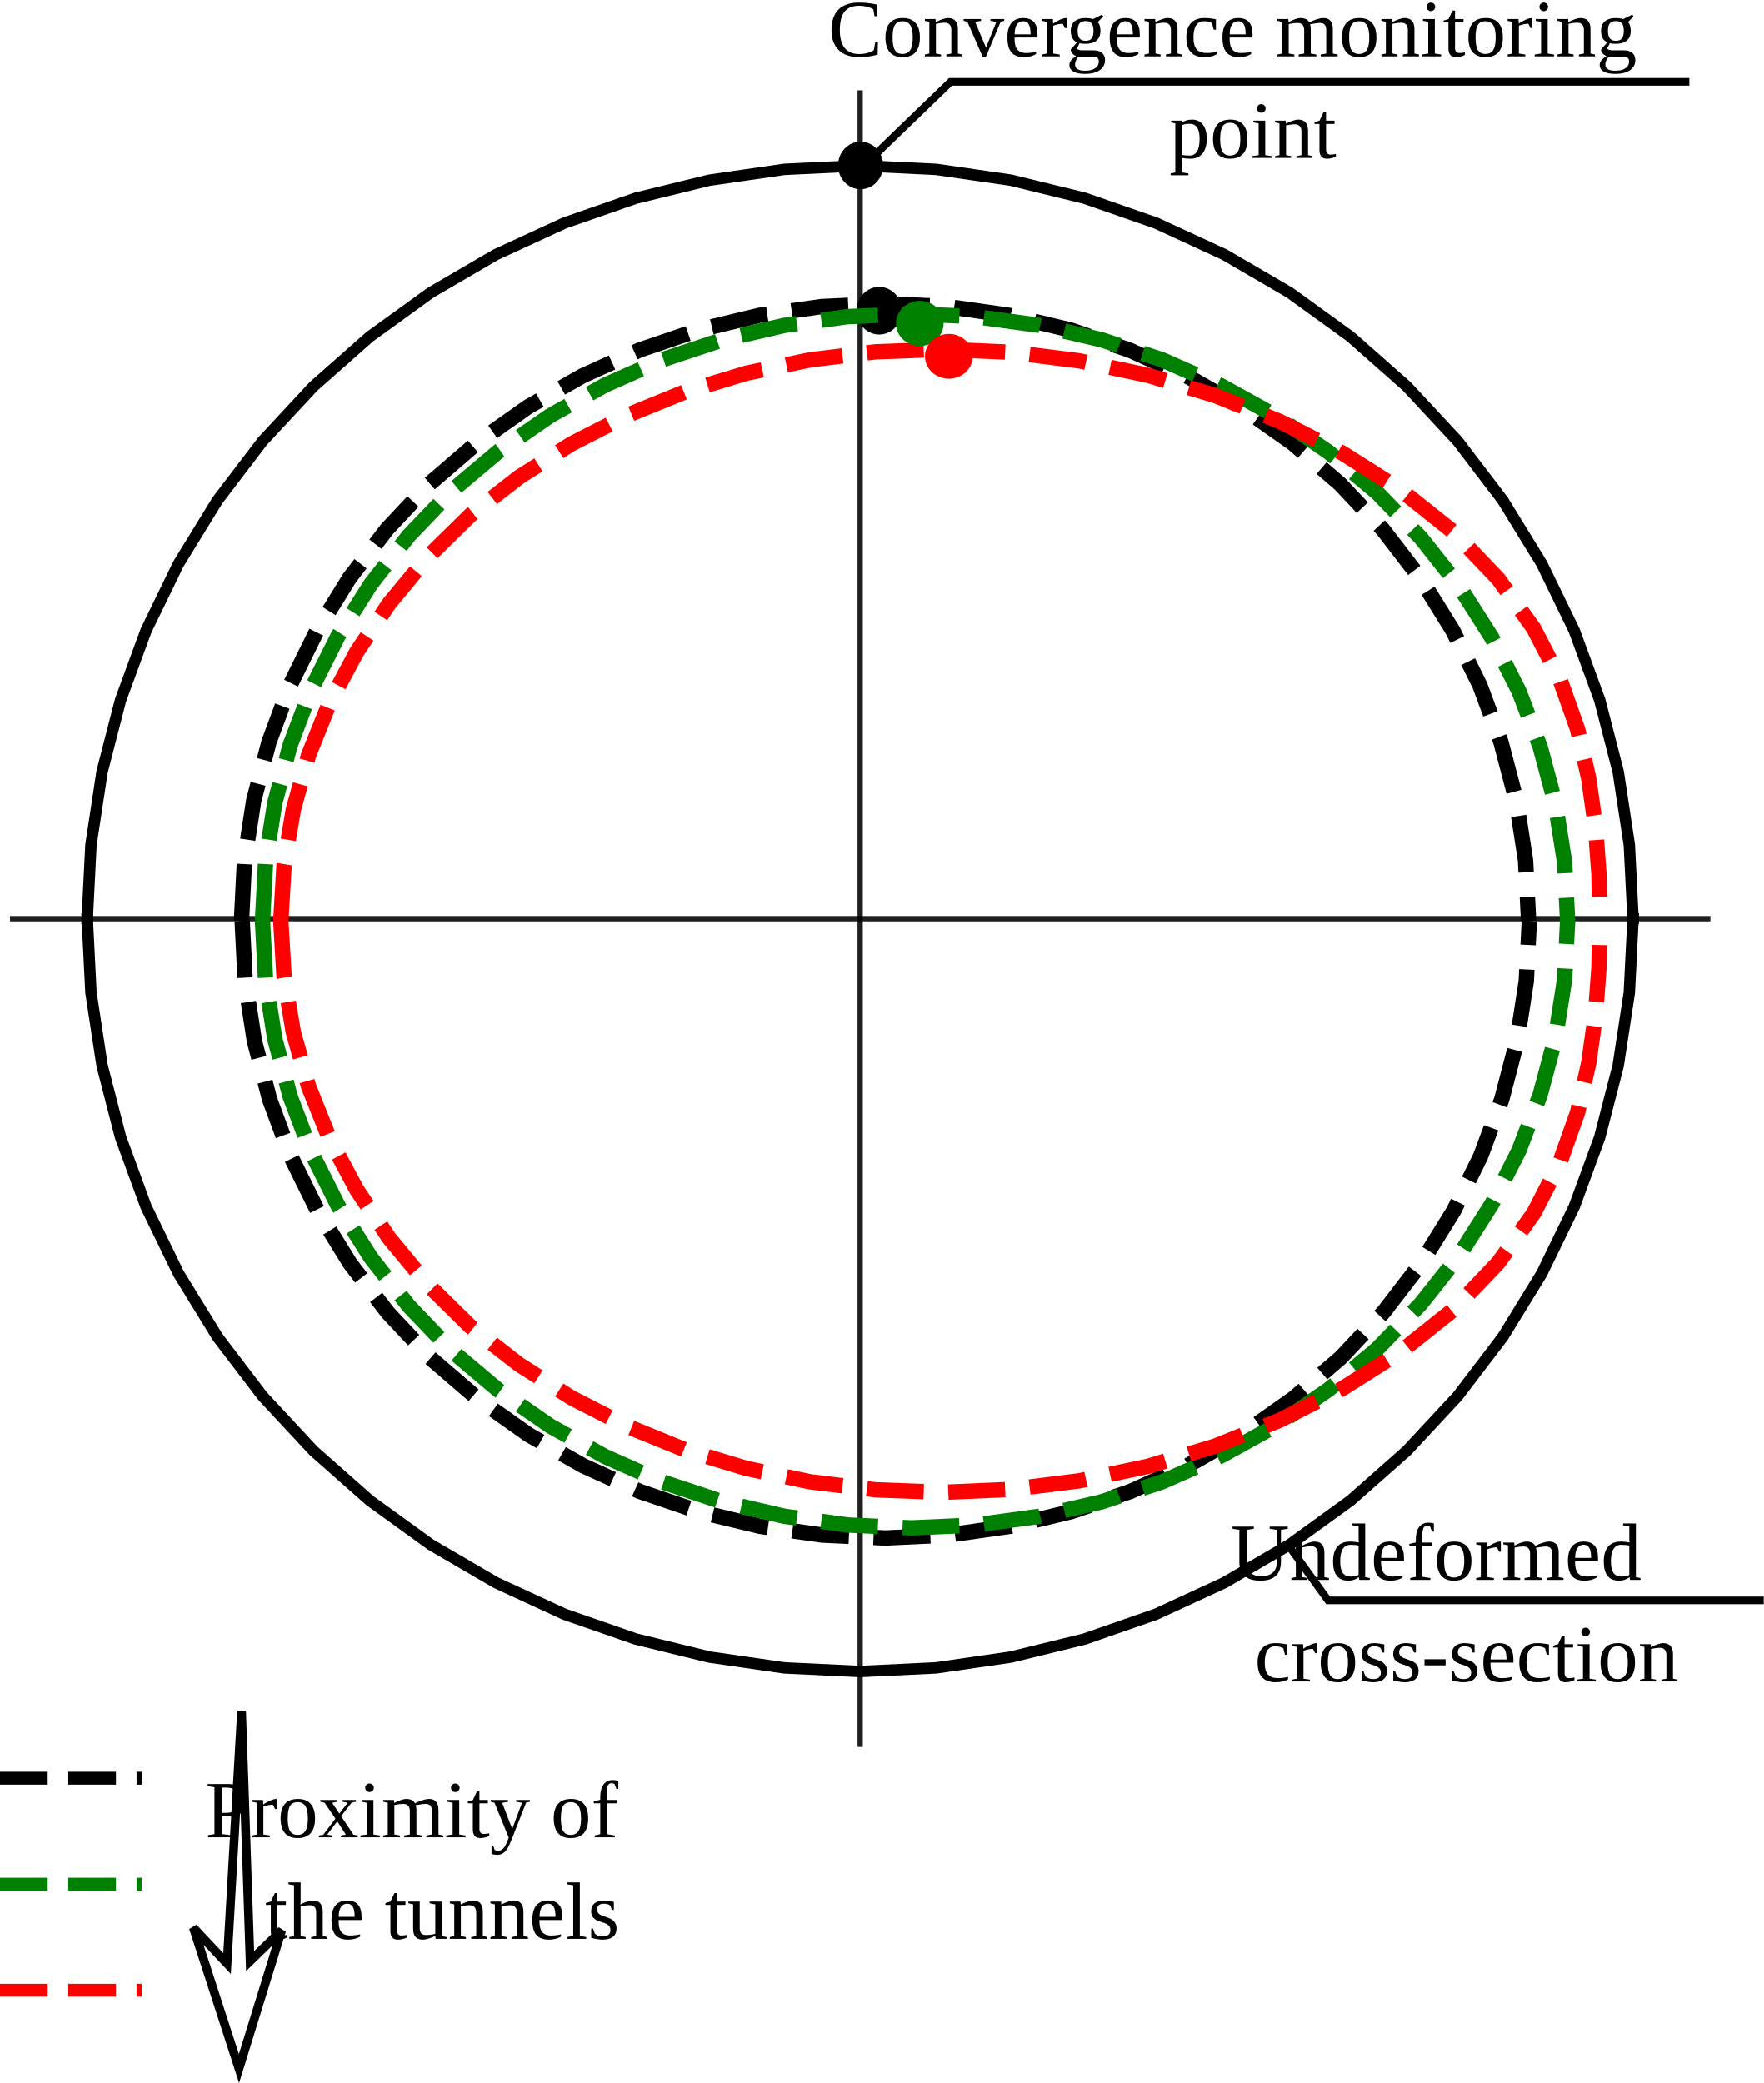
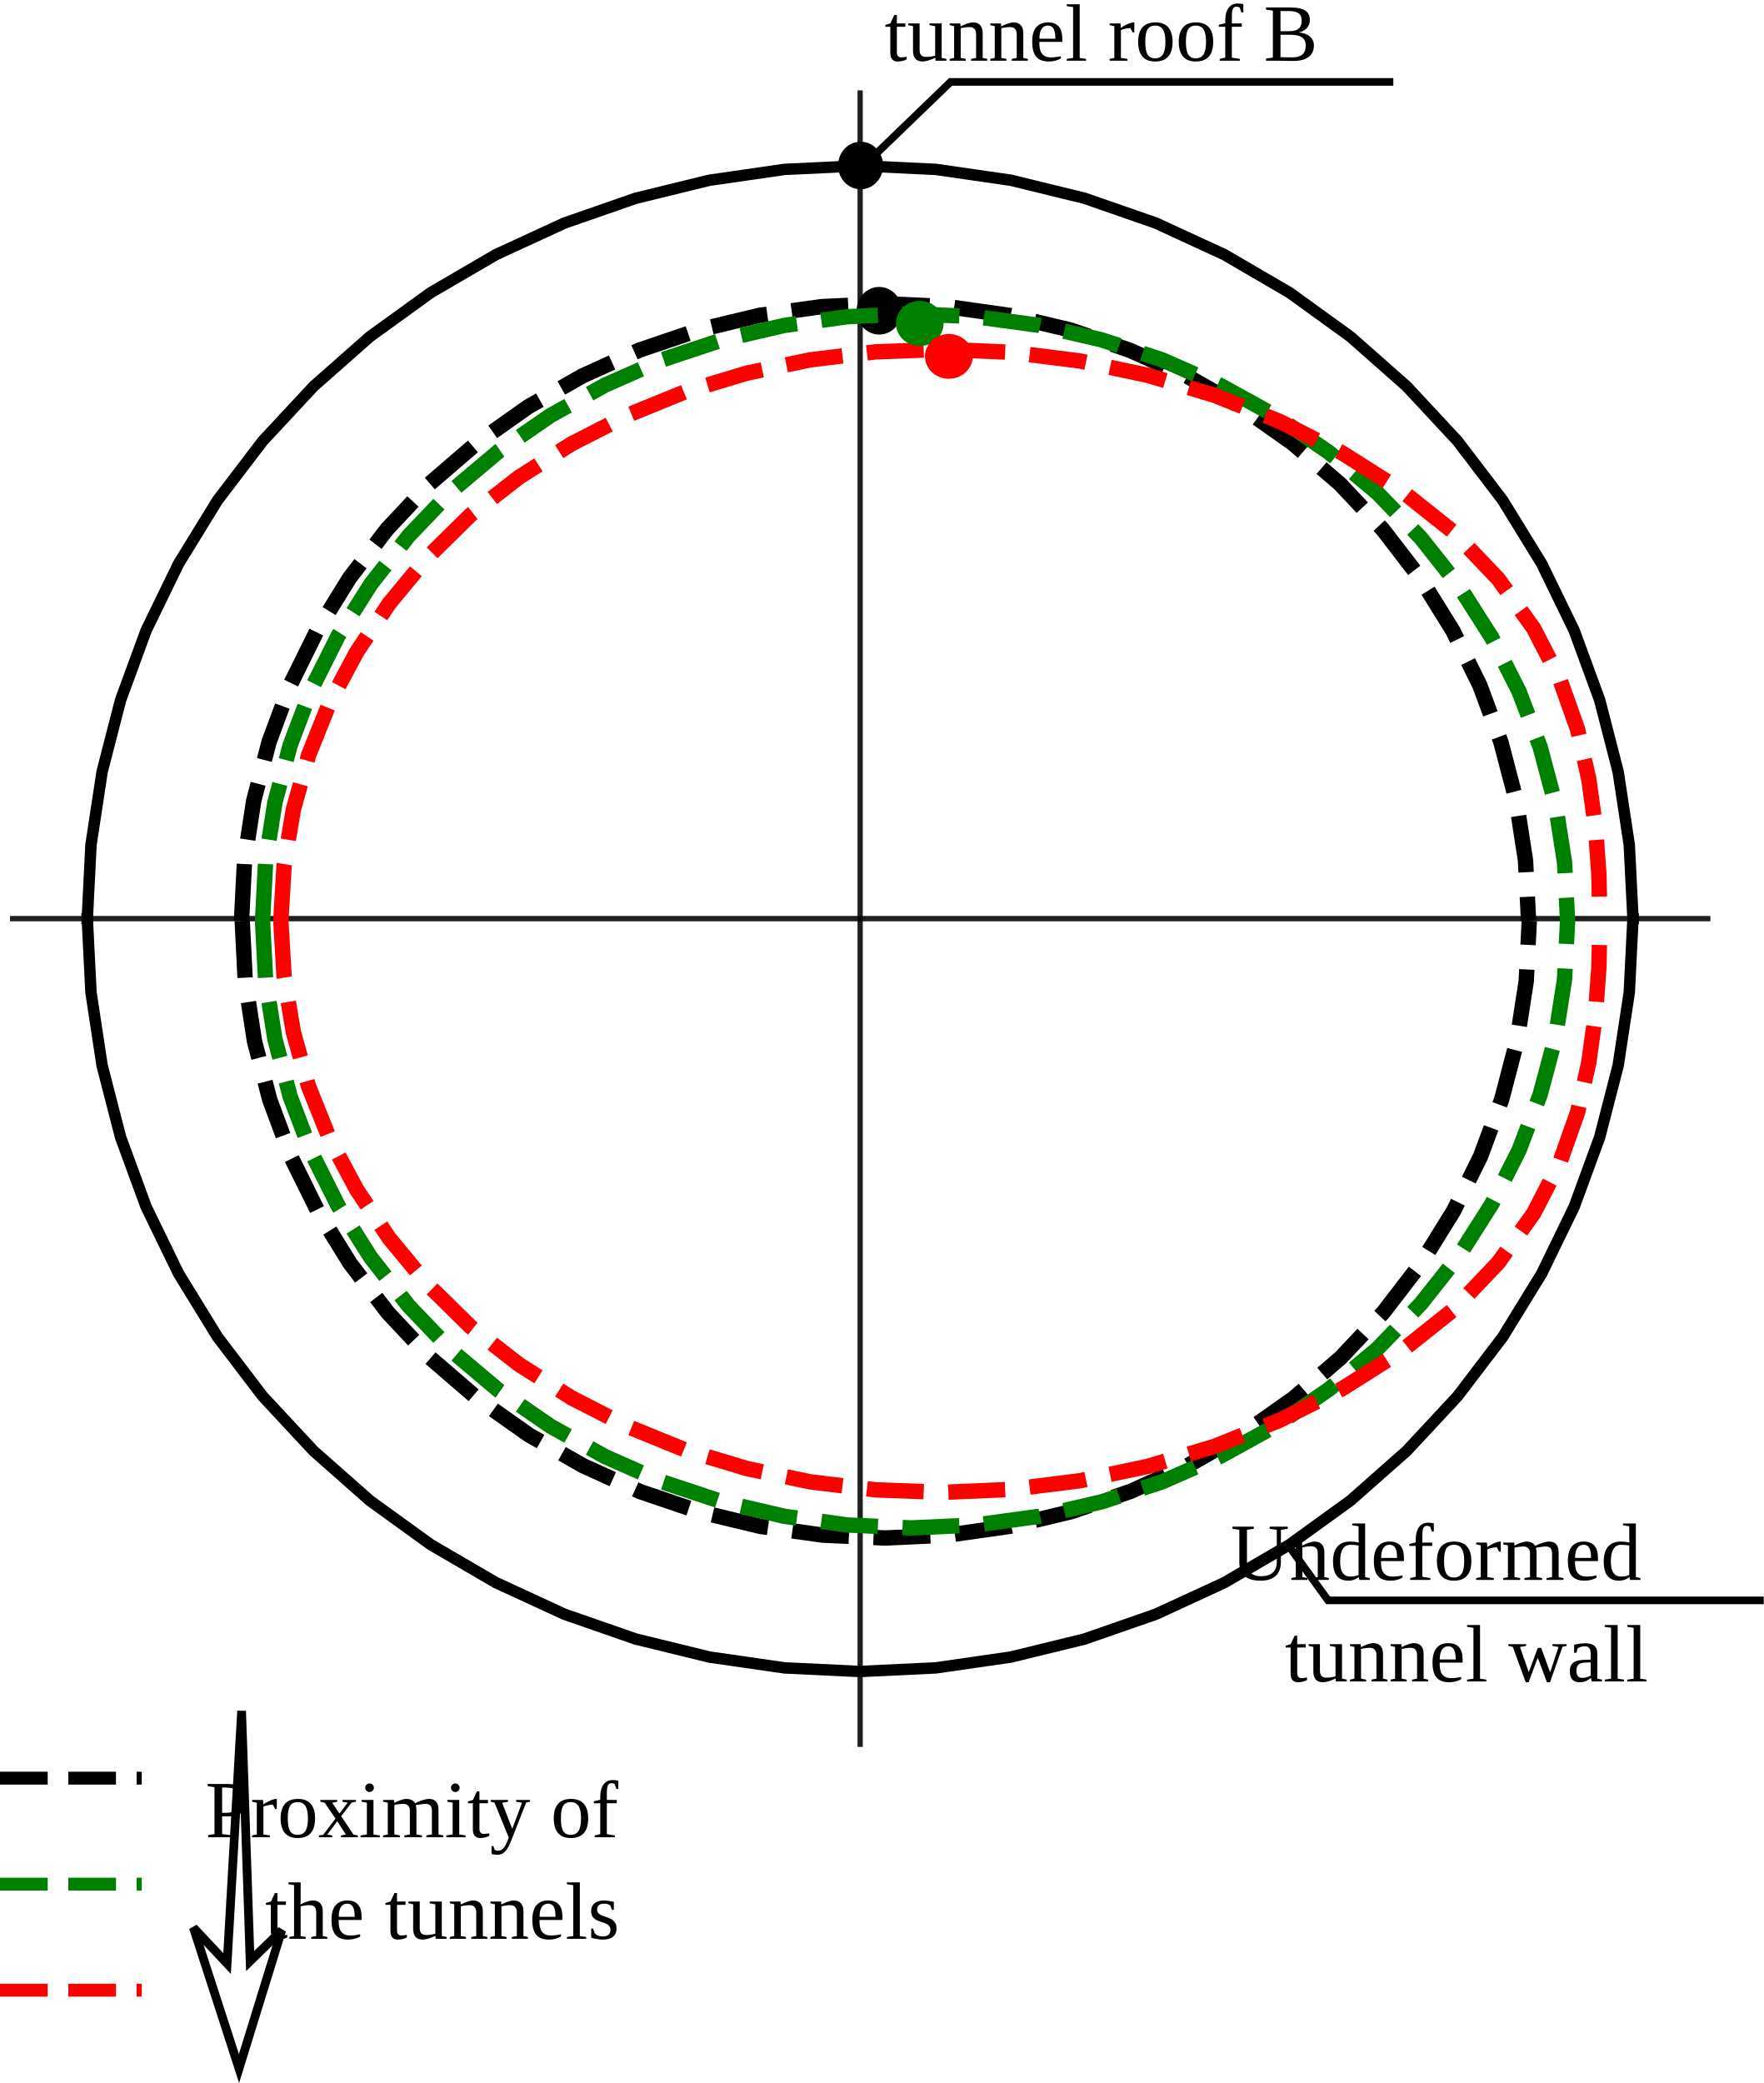
<svg xmlns="http://www.w3.org/2000/svg" version="1.1" id="svg1049" width="463.067" height="546.927" viewBox="0 0 463.067 546.927">
  <defs id="defs1053">
    <clipPath clipPathUnits="userSpaceOnUse" id="clipPath1067">
      <path d="M 14.4,88.7 H 349.2 V 414.86 H 14.4 Z" id="path1065" />
    </clipPath>
    <clipPath clipPathUnits="userSpaceOnUse" id="clipPath1077">
      <path d="M 14.4,88.7 H 349.2 V 414.86 H 14.4 Z" id="path1075" />
    </clipPath>
    <clipPath clipPathUnits="userSpaceOnUse" id="clipPath1087">
      <path d="M 14.4,88.7 H 349.2 V 414.86 H 14.4 Z" id="path1085" />
    </clipPath>
    <clipPath clipPathUnits="userSpaceOnUse" id="clipPath1097">
      <path d="M 14.4,88.7 H 349.2 V 414.86 H 14.4 Z" id="path1095" />
    </clipPath>
    <clipPath clipPathUnits="userSpaceOnUse" id="clipPath1107">
      <path d="M 14.4,88.7 H 349.2 V 414.86 H 14.4 Z" id="path1105" />
    </clipPath>
    <clipPath clipPathUnits="userSpaceOnUse" id="clipPath1117">
      <path d="M 14.4,88.7 H 349.2 V 414.86 H 14.4 Z" id="path1115" />
    </clipPath>
    <clipPath clipPathUnits="userSpaceOnUse" id="clipPath1127">
      <path d="M 14.4,88.7 H 349.2 V 414.86 H 14.4 Z" id="path1125" />
    </clipPath>
    <clipPath clipPathUnits="userSpaceOnUse" id="clipPath1137">
      <path d="M 14.4,88.7 H 349.2 V 414.86 H 14.4 Z" id="path1135" />
    </clipPath>
    <clipPath clipPathUnits="userSpaceOnUse" id="clipPath1147">
      <path d="M 14.4,88.7 H 349.2 V 414.86 H 14.4 Z" id="path1145" />
    </clipPath>
    <clipPath clipPathUnits="userSpaceOnUse" id="clipPath1157">
      <path d="M 14.4,88.7 H 349.2 V 414.86 H 14.4 Z" id="path1155" />
    </clipPath>
    <clipPath clipPathUnits="userSpaceOnUse" id="clipPath1167">
      <path d="M 14.4,88.7 H 349.2 V 414.86 H 14.4 Z" id="path1165" />
    </clipPath>
    <clipPath clipPathUnits="userSpaceOnUse" id="clipPath1177">
      <path d="M 14.4,88.7 H 349.2 V 414.86 H 14.4 Z" id="path1175" />
    </clipPath>
    <clipPath clipPathUnits="userSpaceOnUse" id="clipPath1187">
      <path d="M 14.4,88.7 H 349.2 V 414.86 H 14.4 Z" id="path1185" />
    </clipPath>
    <clipPath clipPathUnits="userSpaceOnUse" id="clipPath1197">
      <path d="M 14.4,88.7 H 349.2 V 414.86 H 14.4 Z" id="path1195" />
    </clipPath>
    <clipPath clipPathUnits="userSpaceOnUse" id="clipPath1207">
      <path d="M 14.4,88.7 H 349.2 V 414.86 H 14.4 Z" id="path1205" />
    </clipPath>
    <clipPath clipPathUnits="userSpaceOnUse" id="clipPath1217">
      <path d="M 14.4,88.7 H 349.2 V 414.86 H 14.4 Z" id="path1215" />
    </clipPath>
    <clipPath clipPathUnits="userSpaceOnUse" id="clipPath1227">
      <path d="M 14.4,88.7 H 349.2 V 414.86 H 14.4 Z" id="path1225" />
    </clipPath>
    <clipPath clipPathUnits="userSpaceOnUse" id="clipPath1237">
      <path d="M 14.4,88.7 H 349.2 V 414.86 H 14.4 Z" id="path1235" />
    </clipPath>
    <clipPath clipPathUnits="userSpaceOnUse" id="clipPath1247">
      <path d="M 14.4,88.7 H 349.2 V 414.86 H 14.4 Z" id="path1245" />
    </clipPath>
    <clipPath clipPathUnits="userSpaceOnUse" id="clipPath1257">
      <path d="M 14.4,88.7 H 349.2 V 414.86 H 14.4 Z" id="path1255" />
    </clipPath>
    <clipPath clipPathUnits="userSpaceOnUse" id="clipPath1127-8">
      <path d="M 14.4,88.7 H 349.2 V 414.86 H 14.4 Z" id="path1125-5" />
    </clipPath>
    <clipPath clipPathUnits="userSpaceOnUse" id="clipPath1137-8">
      <path d="M 14.4,88.7 H 349.2 V 414.86 H 14.4 Z" id="path1135-7" />
    </clipPath>
    <clipPath clipPathUnits="userSpaceOnUse" id="clipPath1147-9">
      <path d="M 14.4,88.7 H 349.2 V 414.86 H 14.4 Z" id="path1145-0" />
    </clipPath>
    <clipPath clipPathUnits="userSpaceOnUse" id="clipPath1167-9">
      <path d="M 14.4,88.7 H 349.2 V 414.86 H 14.4 Z" id="path1165-6" />
    </clipPath>
    <clipPath clipPathUnits="userSpaceOnUse" id="clipPath1177-6">
      <path d="M 14.4,88.7 H 349.2 V 414.86 H 14.4 Z" id="path1175-2" />
    </clipPath>
    <clipPath clipPathUnits="userSpaceOnUse" id="clipPath1187-9">
      <path d="M 14.4,88.7 H 349.2 V 414.86 H 14.4 Z" id="path1185-9" />
    </clipPath>
    <clipPath clipPathUnits="userSpaceOnUse" id="clipPath1207-3">
      <path d="M 14.4,88.7 H 349.2 V 414.86 H 14.4 Z" id="path1205-3" />
    </clipPath>
    <clipPath clipPathUnits="userSpaceOnUse" id="clipPath1217-8">
      <path d="M 14.4,88.7 H 349.2 V 414.86 H 14.4 Z" id="path1215-4" />
    </clipPath>
    <clipPath clipPathUnits="userSpaceOnUse" id="clipPath1227-1">
      <path d="M 14.4,88.7 H 349.2 V 414.86 H 14.4 Z" id="path1225-1" />
    </clipPath>
    <clipPath clipPathUnits="userSpaceOnUse" id="clipPath1247-9">
      <path d="M 14.4,88.7 H 349.2 V 414.86 H 14.4 Z" id="path1245-0" />
    </clipPath>
    <clipPath clipPathUnits="userSpaceOnUse" id="clipPath1257-4">
      <path d="M 14.4,88.7 H 349.2 V 414.86 H 14.4 Z" id="path1255-9" />
    </clipPath>
    <clipPath clipPathUnits="userSpaceOnUse" id="clipPath1157-5">
      <path d="M 14.4,88.7 H 349.2 V 414.86 H 14.4 Z" id="path1155-9" />
    </clipPath>
    <clipPath clipPathUnits="userSpaceOnUse" id="clipPath1067-5">
      <path d="M 14.4,88.7 H 349.2 V 414.86 H 14.4 Z" id="path1065-0" />
    </clipPath>
    <clipPath clipPathUnits="userSpaceOnUse" id="clipPath1077-5">
      <path d="M 14.4,88.7 H 349.2 V 414.86 H 14.4 Z" id="path1075-9" />
    </clipPath>
    <clipPath clipPathUnits="userSpaceOnUse" id="clipPath1087-7">
      <path d="M 14.4,88.7 H 349.2 V 414.86 H 14.4 Z" id="path1085-9" />
    </clipPath>
    <clipPath clipPathUnits="userSpaceOnUse" id="clipPath1097-2">
      <path d="M 14.4,88.7 H 349.2 V 414.86 H 14.4 Z" id="path1095-1" />
    </clipPath>
    <clipPath clipPathUnits="userSpaceOnUse" id="clipPath1107-0">
      <path d="M 14.4,88.7 H 349.2 V 414.86 H 14.4 Z" id="path1105-3" />
    </clipPath>
    <clipPath clipPathUnits="userSpaceOnUse" id="clipPath1117-4">
      <path d="M 14.4,88.7 H 349.2 V 414.86 H 14.4 Z" id="path1115-3" />
    </clipPath>
    <clipPath clipPathUnits="userSpaceOnUse" id="clipPath1197-6">
      <path d="M 14.4,88.7 H 349.2 V 414.86 H 14.4 Z" id="path1195-5" />
    </clipPath>
    <clipPath clipPathUnits="userSpaceOnUse" id="clipPath1237-8">
      <path d="M 14.4,88.7 H 349.2 V 414.86 H 14.4 Z" id="path1235-3" />
    </clipPath>
    <clipPath clipPathUnits="userSpaceOnUse" id="clipPath1127-0">
      <path d="M 14.4,88.7 H 349.2 V 414.86 H 14.4 Z" id="path1125-6" />
    </clipPath>
    <clipPath clipPathUnits="userSpaceOnUse" id="clipPath1147-94">
      <path d="M 14.4,88.7 H 349.2 V 414.86 H 14.4 Z" id="path1145-01" />
    </clipPath>
    <clipPath clipPathUnits="userSpaceOnUse" id="clipPath1187-4">
      <path d="M 14.4,88.7 H 349.2 V 414.86 H 14.4 Z" id="path1185-0" />
    </clipPath>
    <clipPath clipPathUnits="userSpaceOnUse" id="clipPath1227-9">
      <path d="M 14.4,88.7 H 349.2 V 414.86 H 14.4 Z" id="path1225-8" />
    </clipPath>
    <clipPath clipPathUnits="userSpaceOnUse" id="clipPath1127-0-6">
      <path d="M 14.4,88.7 H 349.2 V 414.86 H 14.4 Z" id="path1125-6-7" />
    </clipPath>
    <clipPath clipPathUnits="userSpaceOnUse" id="clipPath1147-94-9">
      <path d="M 14.4,88.7 H 349.2 V 414.86 H 14.4 Z" id="path1145-01-6" />
    </clipPath>
    <clipPath clipPathUnits="userSpaceOnUse" id="clipPath1187-4-8">
      <path d="M 14.4,88.7 H 349.2 V 414.86 H 14.4 Z" id="path1185-0-9" />
    </clipPath>
    <clipPath clipPathUnits="userSpaceOnUse" id="clipPath1227-9-5">
      <path d="M 14.4,88.7 H 349.2 V 414.86 H 14.4 Z" id="path1225-8-5" />
    </clipPath>
  </defs>
  <g id="g1057" transform="matrix(1.333333,0,0,-1.333333,-10.97225,553.8647)">
    <g id="g1131">
      <g id="g1133" clip-path="url(#clipPath1137)" />
    </g>
    <g id="g1261" transform="translate(308.9319,-2.349189)" />
    <g id="g1261-4" transform="translate(439.1702,-35.20098)">
-       <text xml:space="preserve" style="font-size:16px;font-family:'Times New Roman';-inkscape-font-specification:'Times New Roman, ';text-align:end;text-anchor:end;fill:#000000;fill-opacity:1;stroke:none;stroke-width:2.25;stroke-linecap:square;stroke-dasharray:none;stroke-opacity:1" x="-170.253" y="-439.49" id="text2793-5" transform="scale(1,-1)">
-         <tspan style="text-align:center;text-anchor:middle;fill:#000000;fill-opacity:1;stroke:none;stroke-width:2.25;stroke-opacity:1" x="-170.253" y="-439.49" id="tspan572">Convergence monitoring</tspan>
-         <tspan style="text-align:center;text-anchor:middle;fill:#000000;fill-opacity:1;stroke:none;stroke-width:2.25;stroke-opacity:1" x="-170.253" y="-419.49" id="tspan94097">point</tspan>
+       <text xml:space="preserve" style="font-size:16px;font-family:'Times New Roman';-inkscape-font-specification:'Times New Roman, ';text-align:end;text-anchor:end;fill:#000000;fill-opacity:1;stroke:none;stroke-width:2.25;stroke-linecap:square;stroke-dasharray:none;stroke-opacity:1" x="-200.099" y="-438.645" id="text2793-5" transform="scale(1,-1)">
+         <tspan style="text-align:center;text-anchor:middle;fill:#000000;fill-opacity:1;stroke:none;stroke-width:2.25;stroke-opacity:1" x="-200.099" y="-438.645" id="tspan94097">tunnel roof B</tspan>
      </text>
    </g>
    <g id="g1261-4-5" transform="translate(447.7342,-368.4398)">
      <text xml:space="preserve" style="font-size:16px;font-family:'Times New Roman';-inkscape-font-specification:'Times New Roman, ';text-align:center;text-anchor:middle;fill:#000000;fill-opacity:1;stroke:none;stroke-width:2.25;stroke-linecap:square;stroke-dasharray:none;stroke-opacity:1" x="-136.724" y="-472.719" id="text2793-5-3" transform="scale(1,-1)">
        <tspan id="tspan2791-6-5" style="text-align:center;text-anchor:middle;fill:#000000;fill-opacity:1;stroke:none;stroke-width:2.25;stroke-opacity:1" x="-136.724" y="-472.719">Undeformed </tspan>
-         <tspan style="text-align:center;text-anchor:middle;fill:#000000;fill-opacity:1;stroke:none;stroke-width:2.25;stroke-opacity:1" x="-136.724" y="-452.719" id="tspan94825">cross-section</tspan>
+         <tspan style="text-align:center;text-anchor:middle;fill:#000000;fill-opacity:1;stroke:none;stroke-width:2.25;stroke-opacity:1" x="-136.724" y="-452.719" id="tspan94825">tunnel wall</tspan>
      </text>
      <path style="fill:none;fill-opacity:1;stroke:#000000;stroke-width:1.5;stroke-linecap:square;stroke-dasharray:none;stroke-opacity:1" d="m -92.955,468.679 h -85.034 l -7.321,10.137" id="path4726" />
    </g>
    <g id="g1261-4-5-6" transform="translate(415.6328,-444.8648)">
      <text xml:space="preserve" style="font-size:16px;font-family:'Times New Roman';-inkscape-font-specification:'Times New Roman, ';text-align:end;text-anchor:end;fill:#000000;fill-opacity:1;stroke:none;stroke-width:2.25;stroke-linecap:square;stroke-dasharray:none;stroke-opacity:1" x="-306.311" y="-498.466" id="text2793-5-3-9" transform="scale(1,-1)">
        <tspan style="text-align:center;text-anchor:middle;fill:#000000;fill-opacity:1;stroke:none;stroke-width:2.25;stroke-opacity:1" x="-306.311" y="-498.466" id="tspan6585">Proximity of </tspan>
        <tspan style="text-align:center;text-anchor:middle;fill:#000000;fill-opacity:1;stroke:none;stroke-width:2.25;stroke-opacity:1" x="-306.311" y="-478.466" id="tspan95555">the tunnels</tspan>
      </text>
    </g>
    <g id="g1121-7" transform="translate(-4.202014,-17.28473)" style="stroke-width:2.25;stroke-dasharray:none">
      <g id="g1123-6" clip-path="url(#clipPath1127-8)" style="stroke-width:2.25;stroke-dasharray:none">
        <path d="m 29.618,251.78 0.73,14.532 2.191,14.393 3.637,14.114 5.022,13.699 6.392,13.15 7.67,12.483 8.903,11.682 10.029,10.778 11.064,9.77 11.992,8.673 12.814,7.472 13.499,6.227 14.062,4.892 14.488,3.543 14.774,2.135 14.917,0.712 14.917,-0.712 14.774,-2.135 14.488,-3.543 14.062,-4.892 13.499,-6.227 12.814,-7.472 11.992,-8.673 11.064,-9.77 10.029,-10.778 8.903,-11.682 7.67,-12.483 6.392,-13.15 5.022,-13.699 3.637,-14.114 2.191,-14.393 0.73,-14.532" style="fill:none;stroke:#000000;stroke-width:2.25;stroke-linecap:square;stroke-linejoin:round;stroke-miterlimit:10;stroke-dasharray:none;stroke-opacity:1" id="path1129-0" />
      </g>
    </g>
    <g id="g1131-9" transform="translate(-4.202014,-17.28473)" style="stroke-width:2.25;stroke-dasharray:none">
      <g id="g1133-4" clip-path="url(#clipPath1137-8)" style="stroke-width:2.25;stroke-dasharray:none">
        <path d="m 29.618,251.78 0.73,-14.532 2.191,-14.393 3.637,-14.114 5.022,-13.699 6.392,-13.15 7.67,-12.483 8.903,-11.682 10.029,-10.778 11.064,-9.77 11.992,-8.673 12.814,-7.472 13.499,-6.227 14.062,-4.892 14.488,-3.543 14.774,-2.135 14.917,-0.712 14.917,0.712 14.774,2.135 14.488,3.543 14.062,4.892 13.499,6.227 12.814,7.472 11.992,8.673 11.064,9.77 10.029,10.778 8.903,11.682 7.67,12.483 6.392,13.15 5.022,13.699 3.637,14.114 2.191,14.393 0.73,14.532" style="fill:none;stroke:#000000;stroke-width:2.25;stroke-linecap:square;stroke-linejoin:round;stroke-miterlimit:10;stroke-dasharray:none;stroke-opacity:1" id="path1139-0" />
      </g>
    </g>
    <g id="g1141-2" transform="translate(-4.202014,-17.28473)">
      <g id="g1143-5" clip-path="url(#clipPath1147-9)">
        <path d="m 181.8,397.535 c 0.663,0 1.299,0.263 1.768,0.732 0.469,0.469 0.732,1.105 0.732,1.768 0,0.663 -0.263,1.299 -0.732,1.768 -0.469,0.469 -1.105,0.732 -1.768,0.732 -0.663,0 -1.299,-0.263 -1.768,-0.732 -0.469,-0.469 -0.732,-1.105 -0.732,-1.768 0,-0.663 0.263,-1.299 0.732,-1.768 0.469,-0.469 1.105,-0.732 1.768,-0.732 z" style="fill:#000000;fill-opacity:1;fill-rule:nonzero;stroke:#000000;stroke-width:1;stroke-linecap:butt;stroke-linejoin:round;stroke-miterlimit:10;stroke-dasharray:none;stroke-opacity:1" id="path1149-3" />
      </g>
    </g>
    <g id="g1161-5" transform="translate(-4.202014,-17.28473)">
      <g id="g1163-0" clip-path="url(#clipPath1167-9)">
        <path d="M 14.4,251.78 H 349.2" style="fill:none;stroke:#000000;stroke-width:1;stroke-linecap:square;stroke-linejoin:round;stroke-miterlimit:10;stroke-dasharray:none;stroke-opacity:0.5" id="path1169-1" />
      </g>
    </g>
    <g id="g1171-7" transform="translate(-4.202014,-17.28473)">
      <g id="g1173-6" clip-path="url(#clipPath1177-6)">
        <path d="M 181.8,88.7 V 414.86" style="fill:none;stroke:#000000;stroke-width:1;stroke-linecap:square;stroke-linejoin:round;stroke-miterlimit:10;stroke-dasharray:none;stroke-opacity:0.5" id="path1179-8" />
      </g>
    </g>
    <g id="g1181-3" transform="translate(-4.202014,-17.28473)">
      <g id="g1183-8" clip-path="url(#clipPath1187-9)">
        <path d="m 181.8,397.535 c 0.663,0 1.299,0.263 1.768,0.732 0.469,0.469 0.732,1.105 0.732,1.768 0,0.663 -0.263,1.299 -0.732,1.768 -0.469,0.469 -1.105,0.732 -1.768,0.732 -0.663,0 -1.299,-0.263 -1.768,-0.732 -0.469,-0.469 -0.732,-1.105 -0.732,-1.768 0,-0.663 0.263,-1.299 0.732,-1.768 0.469,-0.469 1.105,-0.732 1.768,-0.732 z" style="fill:#000000;fill-opacity:1;fill-rule:nonzero;stroke:#000000;stroke-width:1;stroke-linecap:butt;stroke-linejoin:round;stroke-miterlimit:10;stroke-dasharray:none;stroke-opacity:1" id="path1189-0" />
      </g>
    </g>
    <g id="g1201-0" transform="translate(-4.202014,-17.28473)">
      <g id="g1203-3" clip-path="url(#clipPath1207-3)">
        <path d="M 14.4,251.78 H 349.2" style="fill:none;stroke:#000000;stroke-width:1;stroke-linecap:square;stroke-linejoin:round;stroke-miterlimit:10;stroke-dasharray:none;stroke-opacity:0.5" id="path1209-8" />
      </g>
    </g>
    <g id="g1211-1" transform="translate(-4.202014,-17.28473)">
      <g id="g1213-2" clip-path="url(#clipPath1217-8)">
        <path d="M 181.8,88.7 V 414.86" style="fill:none;stroke:#000000;stroke-width:1;stroke-linecap:square;stroke-linejoin:round;stroke-miterlimit:10;stroke-dasharray:none;stroke-opacity:0.5" id="path1219-8" />
      </g>
    </g>
    <g id="g1221-3" transform="matrix(1.479434,0,0,1.561709,-91.27099,-241.9302)">
      <g id="g1223-5" clip-path="url(#clipPath1227-1)">
        <path d="m 181.8,397.535 c 0.663,0 1.299,0.263 1.768,0.732 0.469,0.469 0.732,1.105 0.732,1.768 0,0.663 -0.263,1.299 -0.732,1.768 -0.469,0.469 -1.105,0.732 -1.768,0.732 -0.663,0 -1.299,-0.263 -1.768,-0.732 -0.469,-0.469 -0.732,-1.105 -0.732,-1.768 0,-0.663 0.263,-1.299 0.732,-1.768 0.469,-0.469 1.105,-0.732 1.768,-0.732 z" style="fill:#000000;fill-opacity:1;fill-rule:nonzero;stroke:#000000;stroke-width:1;stroke-linecap:butt;stroke-linejoin:round;stroke-miterlimit:10;stroke-dasharray:none;stroke-opacity:1" id="path1229-9" />
      </g>
    </g>
    <g id="g1241-3" transform="translate(-4.202014,-17.28473)">
      <g id="g1243-4" clip-path="url(#clipPath1247-9)">
        <path d="M 14.4,251.78 H 349.2" style="fill:none;stroke:#000000;stroke-width:1;stroke-linecap:square;stroke-linejoin:round;stroke-miterlimit:10;stroke-dasharray:none;stroke-opacity:0.5" id="path1249-9" />
      </g>
    </g>
    <g id="g1251-7" transform="translate(-4.202014,-17.28473)">
      <g id="g1253-6" clip-path="url(#clipPath1257-4)">
        <path d="M 181.8,88.7 V 414.86" style="fill:none;stroke:#000000;stroke-width:1;stroke-linecap:square;stroke-linejoin:round;stroke-miterlimit:10;stroke-dasharray:none;stroke-opacity:0.5" id="path1259-9" />
      </g>
    </g>
    <g id="g1991-3" transform="matrix(1.514016,0,0,1.514016,-99.50995,-147.1378)">
      <g id="g1900-6">
        <g id="g1153-6" clip-path="url(#clipPath1157-5)" transform="matrix(0.9796945,0,0,1.032478,2.994739,-11.70287)">
          <path d="m 186.299,329.552 c 0.663,0 1.299,0.263 1.768,0.732 0.469,0.469 0.732,1.105 0.732,1.768 0,0.663 -0.263,1.299 -0.732,1.768 -0.469,0.469 -1.105,0.732 -1.768,0.732 -0.663,0 -1.299,-0.263 -1.768,-0.732 -0.469,-0.469 -0.732,-1.105 -0.732,-1.768 0,-0.663 0.263,-1.299 0.732,-1.768 0.469,-0.469 1.105,-0.732 1.768,-0.732 z" style="fill:#000000;fill-opacity:1;fill-rule:nonzero;stroke:#000000;stroke-width:1;stroke-linecap:butt;stroke-linejoin:round;stroke-miterlimit:10;stroke-dasharray:none;stroke-opacity:1" id="path1159-1" />
        </g>
        <g id="g1061-7" transform="translate(-0.09298815)">
          <g id="g1063-7" clip-path="url(#clipPath1067-5)">
            <path d="m 102.665,251.78 0.396,7.86 1.195,7.781 1.994,7.635 2.747,7.405 3.515,7.116 4.2,6.79 4.893,6.375 5.539,5.908 6.156,5.3 6.643,4.692 7.069,4.018 7.411,3.358 7.693,2.617 7.929,1.905 8.085,1.134 8.17,0.378 8.169,-0.378 8.089,-1.149 7.944,-1.905 7.708,-2.632 7.426,-3.358 7.076,-4.033 6.658,-4.692 6.171,-5.308 5.547,-5.901 4.908,-6.382 4.208,-6.783 3.515,-7.116 2.747,-7.398 1.994,-7.62 1.202,-7.772 0.396,-7.846" style="fill:none;stroke:#000000;stroke-width:2;stroke-linecap:butt;stroke-linejoin:round;stroke-miterlimit:10;stroke-dasharray:7.4, 3.2;stroke-dashoffset:0;stroke-opacity:1" id="path1069-0" />
          </g>
        </g>
        <g id="g1071-7">
          <g id="g1073-5" clip-path="url(#clipPath1077-5)">
            <path d="m 102.665,251.78 0.396,-7.86 1.195,-7.781 1.994,-7.635 2.747,-7.405 3.515,-7.116 4.2,-6.79 4.893,-6.375 5.539,-5.908 6.156,-5.3 6.643,-4.692 7.069,-4.018 7.411,-3.358 7.693,-2.617 7.929,-1.905 8.085,-1.134 8.17,-0.378 8.169,0.378 8.089,1.149 7.944,1.905 7.708,2.632 7.426,3.358 7.076,4.033 6.658,4.692 6.171,5.308 5.547,5.901 4.908,6.382 4.208,6.783 3.515,7.116 2.747,7.398 1.994,7.62 1.202,7.772 0.396,7.846" style="fill:none;stroke:#000000;stroke-width:2;stroke-linecap:butt;stroke-linejoin:round;stroke-miterlimit:10;stroke-dasharray:7.4, 3.2;stroke-dashoffset:0;stroke-opacity:1" id="path1079-0" />
          </g>
        </g>
        <g id="g1081-8">
          <g id="g1083-4" clip-path="url(#clipPath1087-7)">
            <path d="m 105.306,251.78 0.403,7.72 1.202,7.646 1.994,7.494 2.754,7.279 3.515,6.998 4.223,6.671 4.915,6.271 5.562,5.819 6.194,5.219 6.696,4.618 7.114,3.958 7.472,3.299 7.784,2.587 8.035,1.868 8.207,1.134 8.305,0.378 8.324,-0.371 8.268,-1.127 8.13,-1.883 7.898,-2.609 7.601,-3.343 7.259,-4.01 6.818,-4.67 6.308,-5.27 5.654,-5.856 4.992,-6.308 4.253,-6.686 3.538,-6.983 2.747,-7.235 1.986,-7.435 1.187,-7.556 0.396,-7.618" style="fill:none;stroke:#008000;stroke-width:2;stroke-linecap:butt;stroke-linejoin:round;stroke-miterlimit:10;stroke-dasharray:7.4, 3.2;stroke-dashoffset:0;stroke-opacity:1" id="path1089-0" />
          </g>
        </g>
        <g id="g1091-6">
          <g id="g1093-0" clip-path="url(#clipPath1097-2)">
            <path d="m 105.306,251.78 0.403,-7.72 1.202,-7.646 1.994,-7.494 2.754,-7.279 3.515,-6.998 4.223,-6.671 4.915,-6.271 5.562,-5.819 6.194,-5.219 6.696,-4.618 7.114,-3.958 7.472,-3.299 7.784,-2.587 8.035,-1.868 8.207,-1.134 8.305,-0.378 8.324,0.371 8.268,1.127 8.13,1.883 7.898,2.609 7.601,3.343 7.259,4.01 6.818,4.67 6.308,5.27 5.654,5.856 4.992,6.308 4.253,6.686 3.538,6.983 2.747,7.235 1.986,7.435 1.187,7.556 0.396,7.618" style="fill:none;stroke:#008000;stroke-width:2;stroke-linecap:butt;stroke-linejoin:round;stroke-miterlimit:10;stroke-dasharray:7.4, 3.2;stroke-dashoffset:0;stroke-opacity:1" id="path1099-7" />
          </g>
        </g>
        <g id="g1101-8">
          <g id="g1103-1" clip-path="url(#clipPath1107-0)">
            <path d="m 107.687,251.78 0.426,7.275 1.202,7.195 1.971,7.05 2.747,6.849 3.515,6.59 4.231,6.316 4.946,5.975 5.631,5.537 6.323,4.929 6.818,4.329 7.229,3.699 7.579,3.084 7.952,2.402 8.271,1.735 8.527,1.045 8.731,0.326 8.853,-0.385 8.914,-1.119 8.879,-1.875 8.728,-2.617 8.461,-3.395 8.127,-4.107 7.609,-4.818 6.863,-5.471 5.798,-6.078 4.611,-6.434 3.386,-6.568 2.321,-6.553 1.453,-6.442 0.875,-6.271 0.449,-6.135 0.129,-6.067" style="fill:none;stroke:#ff0000;stroke-width:2;stroke-linecap:butt;stroke-linejoin:round;stroke-miterlimit:10;stroke-dasharray:7.4, 3.2;stroke-dashoffset:0;stroke-opacity:1" id="path1109-9" />
          </g>
        </g>
        <g id="g1111-7">
          <g id="g1113-9" clip-path="url(#clipPath1117-4)">
            <path d="m 107.687,251.78 0.426,-7.275 1.202,-7.195 1.971,-7.05 2.747,-6.849 3.515,-6.59 4.231,-6.316 4.946,-5.975 5.631,-5.537 6.323,-4.929 6.818,-4.329 7.229,-3.699 7.579,-3.084 7.952,-2.402 8.271,-1.735 8.527,-1.045 8.731,-0.326 8.853,0.385 8.914,1.119 8.879,1.875 8.728,2.617 8.461,3.395 8.127,4.107 7.609,4.818 6.863,5.471 5.798,6.078 4.611,6.434 3.386,6.568 2.321,6.553 1.453,6.442 0.875,6.271 0.449,6.135 0.129,6.067" style="fill:none;stroke:#ff0000;stroke-width:2;stroke-linecap:butt;stroke-linejoin:round;stroke-miterlimit:10;stroke-dasharray:7.4, 3.2;stroke-dashoffset:0;stroke-opacity:1" id="path1119-8" />
          </g>
        </g>
        <g id="g1191-4" style="stroke-width:1;stroke-dasharray:none" transform="matrix(1.032459,0,0,0.9796679,-5.052415,5.467113)">
          <g id="g1193-1" clip-path="url(#clipPath1197-6)" style="stroke-width:1;stroke-dasharray:none">
            <path d="m 189.683,328.24 c 0.663,0 1.299,0.263 1.768,0.732 0.469,0.469 0.732,1.105 0.732,1.768 0,0.663 -0.263,1.299 -0.732,1.768 -0.469,0.469 -1.105,0.732 -1.768,0.732 -0.663,0 -1.299,-0.263 -1.768,-0.732 -0.469,-0.469 -0.732,-1.105 -0.732,-1.768 0,-0.663 0.263,-1.299 0.732,-1.768 0.469,-0.469 1.105,-0.732 1.768,-0.732 z" style="fill:#008000;fill-opacity:1;fill-rule:nonzero;stroke:#008000;stroke-width:1;stroke-linecap:butt;stroke-linejoin:round;stroke-miterlimit:10;stroke-dasharray:none;stroke-opacity:1" id="path1199-8" />
          </g>
        </g>
        <g id="g1231-5" transform="matrix(1.035684,0,0,0.9712567,-6.131408,8.460402)">
          <g id="g1233-8" clip-path="url(#clipPath1237-8)">
            <path d="m 193.784,323.615 c 0.663,0 1.299,0.263 1.768,0.732 0.469,0.469 0.732,1.105 0.732,1.768 0,0.663 -0.263,1.299 -0.732,1.768 -0.469,0.469 -1.105,0.732 -1.768,0.732 -0.663,0 -1.299,-0.263 -1.768,-0.732 -0.469,-0.469 -0.732,-1.105 -0.732,-1.768 0,-0.663 0.263,-1.299 0.732,-1.768 0.469,-0.469 1.105,-0.732 1.768,-0.732 z" style="fill:#ff0000;fill-opacity:1;fill-rule:nonzero;stroke:#ff0000;stroke-width:1;stroke-linecap:butt;stroke-linejoin:round;stroke-miterlimit:10;stroke-dasharray:none;stroke-opacity:1" id="path1239-6" />
          </g>
        </g>
      </g>
    </g>
    <g id="g4608" transform="matrix(1.268741,0,0,1.268741,-38.58699,-39.79467)">
      <path d="m -271.139,96.297 h 11 11" style="fill:none;stroke:#000000;stroke-width:2;stroke-linecap:butt;stroke-linejoin:round;stroke-miterlimit:10;stroke-dasharray:7.4, 3.2;stroke-dashoffset:0;stroke-opacity:1" id="path1277" transform="translate(308.0389,-13.51541)" />
      <path d="m -271.139,79.844 h 11 11" style="fill:none;stroke:#008000;stroke-width:2;stroke-linecap:butt;stroke-linejoin:round;stroke-miterlimit:10;stroke-dasharray:7.4, 3.2;stroke-dashoffset:0;stroke-opacity:1" id="path1285" transform="translate(308.0389,-13.51541)" />
      <path d="m -271.139,63.391 h 11 11" style="fill:none;stroke:#ff0000;stroke-width:2;stroke-linecap:butt;stroke-linejoin:round;stroke-miterlimit:10;stroke-dasharray:7.4, 3.2;stroke-dashoffset:0;stroke-opacity:1" id="path1293" transform="translate(308.0389,-13.51541)" />
      <path style="fill:none;fill-opacity:1;stroke:#000000;stroke-width:1.355;stroke-linecap:square;stroke-dasharray:none;stroke-opacity:1" d="m 74.398,93.215 -2.252,-39.206 -5.232,5.575 7.081,-21.871 6.629,21.459 -4.903,-4.778 z" id="path4503" />
    </g>
-     <path style="fill:none;fill-opacity:1;stroke:#000000;stroke-width:1.5;stroke-linecap:square;stroke-dasharray:none;stroke-opacity:1" d="M 340.128,399.268 H 195.41 l -16.331,-15.768" id="path4692" />
+     <path style="fill:none;fill-opacity:1;stroke:#000000;stroke-width:1.5;stroke-linecap:square;stroke-dasharray:none;stroke-opacity:1" d="M 281.843,399.268 H 195.41 L 179.079,383.5" id="path4692" />
  </g>
</svg>
